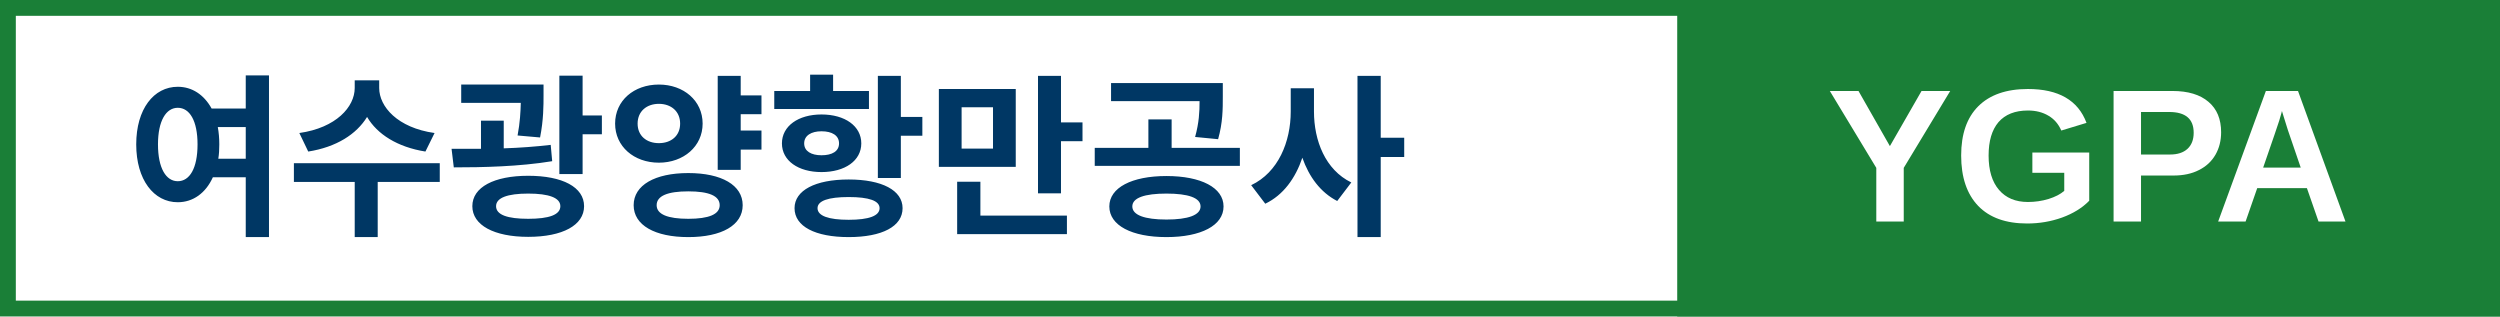
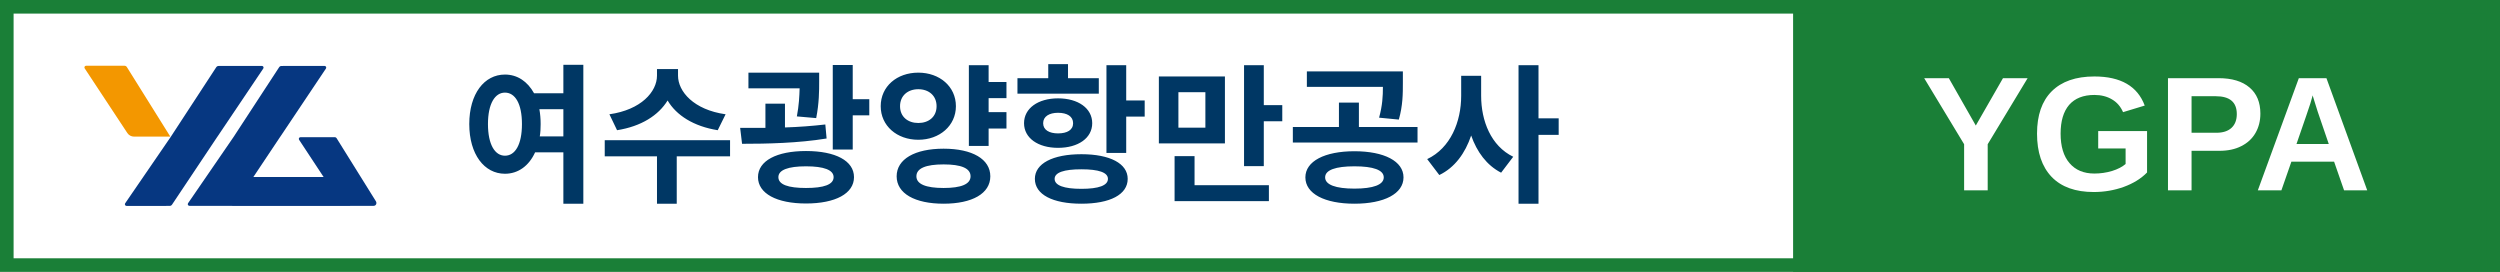
- <svg xmlns="http://www.w3.org/2000/svg" width="158" height="20" viewBox="0 0 158 20" role="img" aria-label="여수광양항만공사 YGPA">
+ <svg xmlns="http://www.w3.org/2000/svg" width="183.9" height="20" viewBox="0 0 183.9 20" role="img" aria-label="여수광양항만공사 YGPA">
  <defs>
    <clipPath id="badge-shape">
-       <rect width="158" height="20" rx="0" />
+       <rect width="183.9" height="20" rx="0" />
    </clipPath>
  </defs>
  <g clip-path="url(#badge-shape)">
-     <rect width="158" height="20" rx="0" fill="#ffffff" />
-     <path d="M106 0h52v20h-52z" fill="#1a7f37" />
+     <rect width="183.9" height="20" rx="0" fill="#ffffff" />
+     <path d="M131.9 0h52v20h-52z" fill="#1a7f37" />
  </g>
-   <rect x="0.5" y="0.5" width="157" height="19" rx="0" fill="none" stroke="#1a7f37" />
-   <text x="8" y="14" fill="#003764" font-family="-apple-system, BlinkMacSystemFont, 'Segoe UI', 'Noto Sans KR', 'Malgun Gothic', Arial, sans-serif" font-size="11" font-weight="600">여수광양항만공사</text>
-   <text x="132" y="14" fill="#ffffff" text-anchor="middle" font-family="Arial, Helvetica, sans-serif" font-size="12" font-weight="700">YGPA</text>
+   <rect x="0.5" y="0.5" width="182.9" height="19" rx="0" fill="none" stroke="#1a7f37" />
+   <g transform="translate(-15.661 -17.159) scale(0.082677)">
+     <path fill="#063781" d="m422.434 266.184-38.535.051c-.84.004-1.621.426-2.078 1.129l-39.77 60.863h.039l-41.301 60.188c-.68.992.031 2.34 1.234 2.34l38.371-.019c.832 0 1.609-.414 2.07-1.105l40.422-60.547.031.004 40.758-60.574c.668-.992-.043-2.328-1.242-2.328" />
+     <path fill="#f39700" d="M300.176 266.031h-34.148c-1.199 0-1.918 1.336-1.258 2.336l37.965 57.547a7.062 7.062 0 0 0 5.894 3.172h32.332l-38.668-61.879c-.457-.73-1.258-1.176-2.117-1.176" />
+     <path fill="#063781" d="m523.859 386.594-35.02-56.199a1.654 1.654 0 0 0-1.398-.773l-30.664-.019c-1.188 0-1.899 1.324-1.246 2.316l21.82 33.105h-62.5l23.992-35.941h.031l40.555-60.57c.668-.996-.047-2.328-1.246-2.328l-38.324.051c-.84 0-1.625.43-2.086 1.133l-39.766 60.859h.039l-41.301 60.117c-.68.992.027 2.34 1.227 2.34l38.07.051v.023h100.281v-.008l25.551-.07c2.094-.004 3.094-2.309 1.984-4.086" />
+   </g>
+   <text x="33.91" y="14" fill="#003764" font-family="-apple-system, BlinkMacSystemFont, 'Segoe UI', 'Noto Sans KR', 'Malgun Gothic', Arial, sans-serif" font-size="11" font-weight="600">여수광양항만공사</text>
+   <text x="157.9" y="14" fill="#ffffff" text-anchor="middle" font-family="Arial, Helvetica, sans-serif" font-size="12" font-weight="700">YGPA</text>
</svg>
